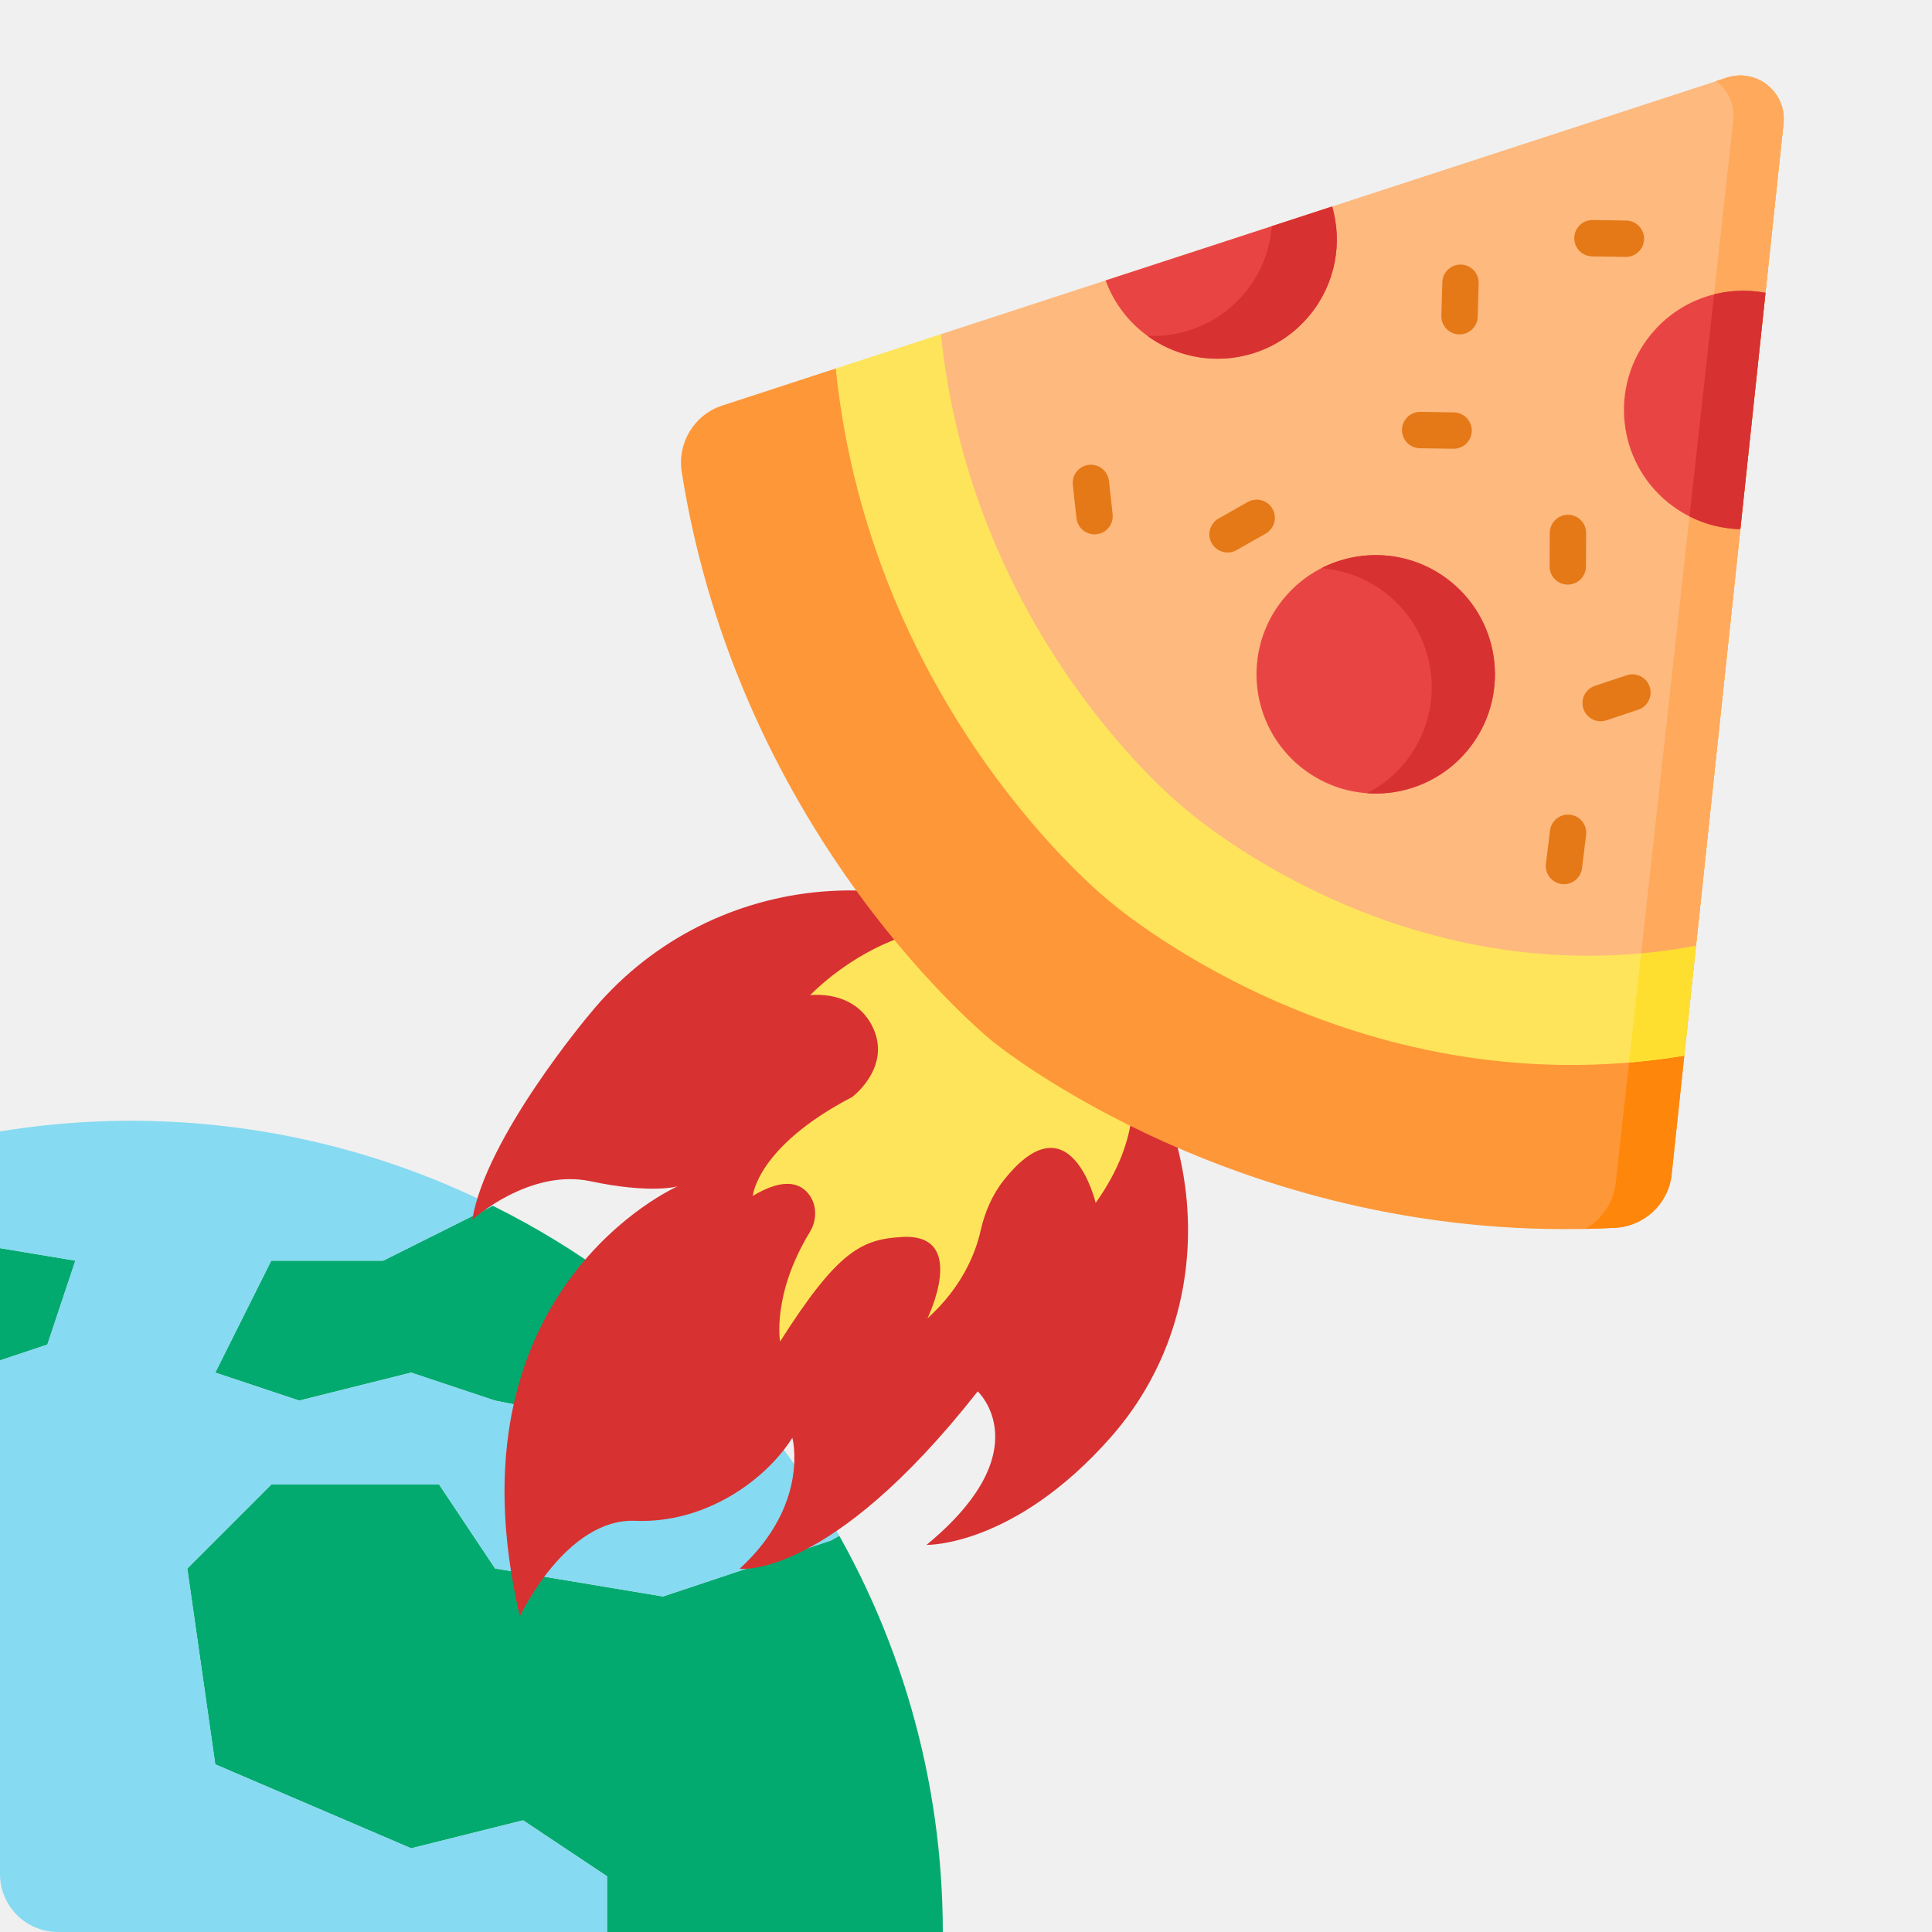
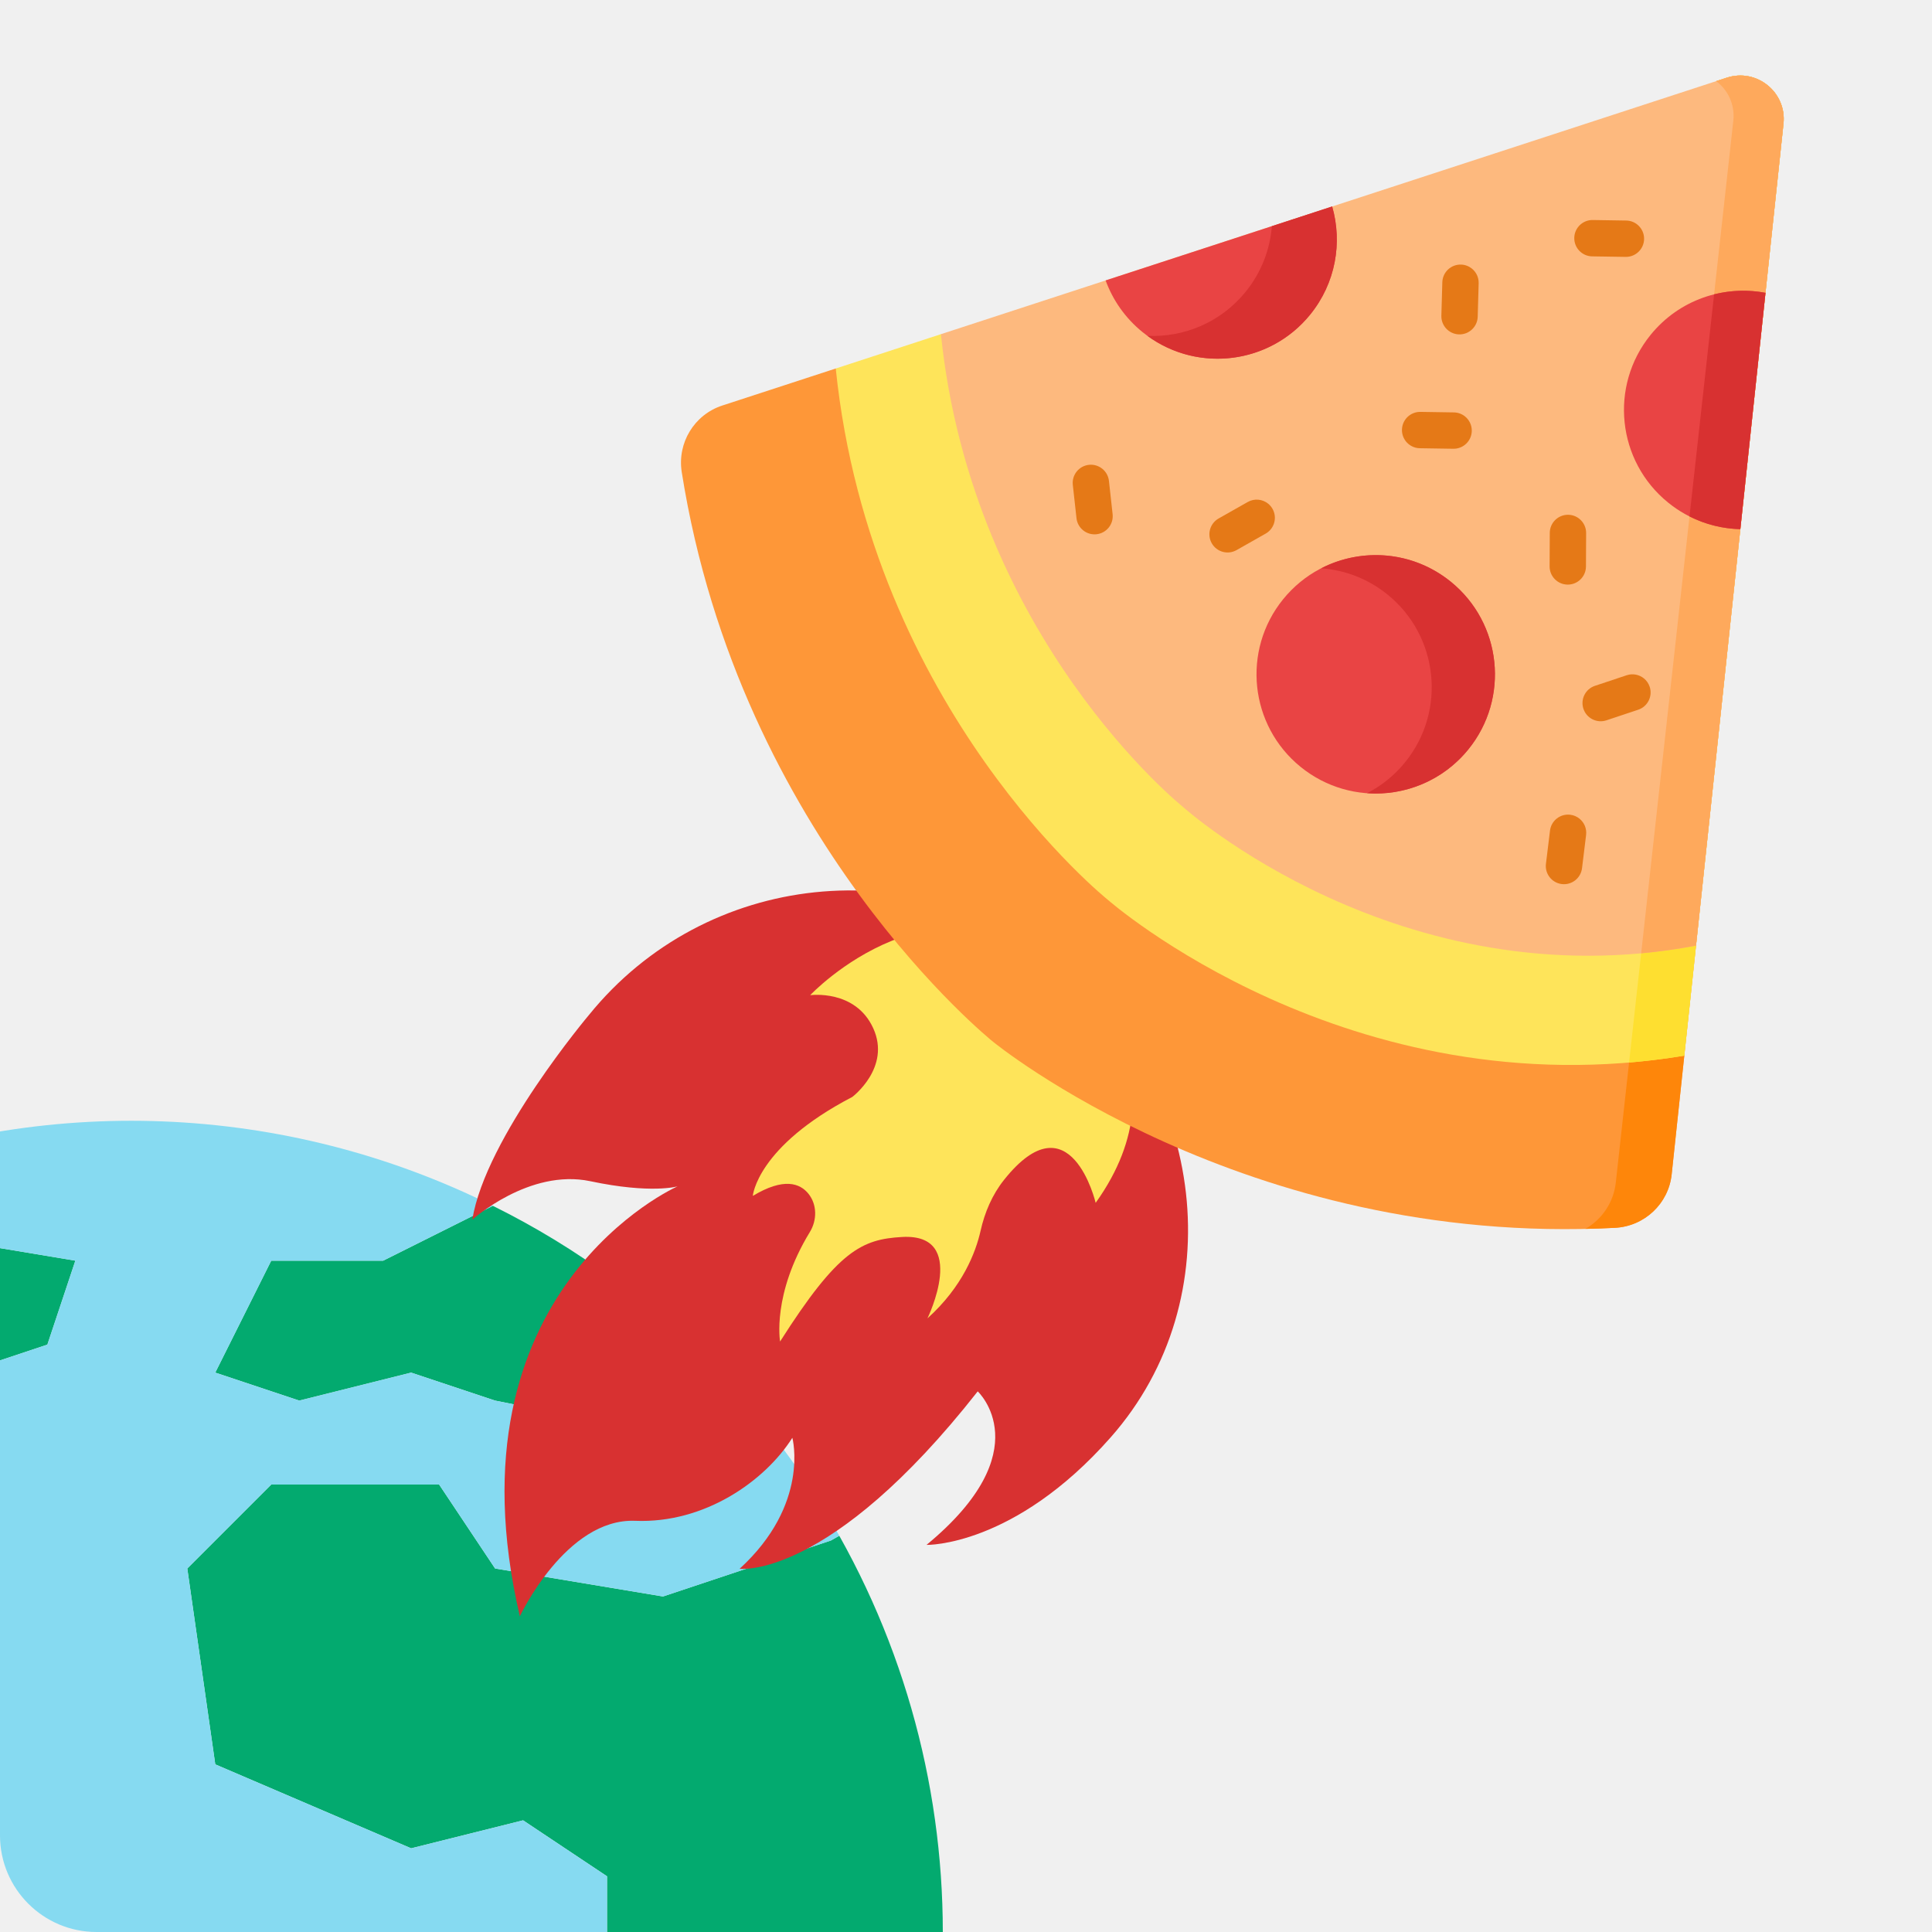
<svg xmlns="http://www.w3.org/2000/svg" width="500" height="500" viewBox="0 0 500 500" fill="none">
  <g clip-path="url(#clip0)">
    <path d="M186.065 355.231L164.339 369.714L128.13 362.472L106.404 355.231L77.436 362.472L55.71 355.231L70.193 326.263H99.161L127.55 312.069C149.443 322.895 169.25 337.509 186.065 355.231Z" fill="#03AA6F" />
    <path d="M19.501 326.263L12.26 347.989L-9.466 355.231L-31.192 391.44L-67.402 413.166L-118.095 420.408V442.134L-103.611 456.617V485.585L-125.336 471.101L-147.062 456.617L-159.663 418.743C-137.973 367.056 -96.513 326.197 -44.517 305.261L-23.95 319.021L19.501 326.263Z" fill="#03AA6F" />
    <path d="M33.986 529.035L26.744 565.245L-2.224 594.213V615.939L-31.192 637.664V673.873L-52.917 666.632L-67.401 630.422V558.003L-103.611 550.761L-118.094 521.794V500.068L-103.611 485.584L-81.885 463.858L-67.401 492.826H-16.708L5.018 529.035H33.986Z" fill="#03AA6F" />
    <path d="M217.205 397.45C256.739 467.979 252.234 554.947 205.618 621.007L186.065 601.454V572.487L171.582 543.519L157.098 514.551V485.583L135.372 471.1L106.405 478.342L55.712 456.616L48.47 405.923L70.196 384.197H113.647L128.131 405.923L171.582 413.164L215.033 398.681L217.205 397.45Z" fill="#03AA6F" />
-     <path d="M77.437 362.475L106.405 355.233L128.131 362.475L164.34 369.717L186.066 355.233C198.196 367.928 208.661 382.115 217.206 397.453L215.034 398.684L171.583 413.168L128.131 405.926L113.648 384.2H70.197L48.471 405.926L55.712 456.619L106.405 478.345L135.373 471.103L157.099 485.587V514.555L171.583 543.522L186.066 572.49V601.458L205.619 621.011C138.741 715.778 7.698 738.381 -87.062 671.501C-167.542 614.695 -197.733 509.593 -159.663 418.744L-147.062 456.619L-125.336 471.103L-103.61 485.586L-118.094 500.07V521.796L-103.611 550.764L-67.401 558.006V630.425L-52.918 666.634L-31.192 673.876V637.666L-2.224 615.94V594.214L26.744 565.247L33.986 529.037H5.018L-16.708 492.828H-67.401L-81.885 463.86L-103.611 485.586V456.618L-118.094 442.136V420.41L-67.401 413.168L-31.192 391.442L-9.466 355.232L12.26 347.991L19.502 326.265L-23.949 319.023L-44.516 305.263C11.174 282.835 73.802 285.311 127.551 312.071L99.163 326.265H70.195L55.712 355.232L77.437 362.475Z" fill="#86DAF1" />
+     <path d="M77.437 362.475L106.405 355.233L128.131 362.475L164.34 369.717L186.066 355.233C198.196 367.928 208.661 382.115 217.206 397.453L215.034 398.684L171.583 413.168L128.131 405.926L113.648 384.2H70.197L48.471 405.926L55.712 456.619L106.405 478.345L135.373 471.103L157.099 485.587V514.555L171.583 543.522L186.066 572.49V601.458L205.619 621.011C138.741 715.778 7.698 738.381 -87.062 671.501C-167.542 614.695 -197.733 509.593 -159.663 418.744L-147.062 456.619L-125.336 471.103L-103.61 485.586L-118.094 500.07V521.796L-103.611 550.764L-67.401 558.006V630.425L-52.918 666.634L-31.192 673.876V637.667L-2.224 615.94V594.214L26.744 565.247L33.986 529.037H5.018L-16.708 492.828H-67.401L-81.885 463.86L-103.611 485.586V456.618L-118.094 442.136V420.41L-67.401 413.168L-31.192 391.442L-9.466 355.232L12.26 347.991L19.502 326.265L-23.949 319.023L-44.516 305.263C11.174 282.835 73.802 285.311 127.551 312.071L99.163 326.265H70.195L55.712 355.232L77.437 362.475Z" fill="#86DAF1" />
    <g clip-path="url(#clip1)">
-       <path d="M287.449 371.98C319.199 336.012 311.898 279.996 274.612 249.802C237.325 219.608 182.631 225.368 152.439 262.651C152.439 262.651 125.656 294.39 122.23 315.662C122.23 315.662 136.953 302.351 152.775 305.697C168.597 309.044 175.354 307.026 175.354 307.026C175.354 307.026 114.753 333.662 134.537 418.292C134.537 418.292 146.458 392.856 164.4 393.585C182.341 394.314 197.957 383.304 205.061 372.101C205.061 372.101 209.695 389.264 191.414 405.995C191.414 405.995 214.605 409.007 253.035 360.084C253.035 360.084 269.453 375.346 239.781 399.818C239.781 399.818 262.387 400.38 287.449 371.98Z" fill="#D83131" />
-       <path d="M209.671 257.555C209.671 257.555 243.293 221.781 278.128 252.135C278.128 252.135 308.041 277.076 283.556 311.296C283.556 311.296 277.053 283.757 259.85 305.341C256.786 309.179 254.838 313.762 253.765 318.557C252.526 324.059 249.17 332.943 240.022 341.197C240.022 341.197 250.81 319.142 233.455 320.129C223.076 320.721 216.897 323.569 201.885 347.185C201.885 347.185 199.733 335.002 209.597 318.837C211.465 315.776 211.481 311.783 209.252 308.976C207.056 306.215 202.853 304.663 194.825 309.499C194.825 309.499 195.829 296.768 220.568 283.892C220.568 283.892 230.635 276.321 226.003 266.127C221.372 255.933 209.671 257.555 209.671 257.555Z" fill="#FEE45A" />
+       <path d="M287.449 371.98C319.199 336.012 311.898 279.996 274.612 249.802C237.325 219.608 182.631 225.368 152.439 262.651C152.439 262.651 125.656 294.39 122.23 315.662C122.23 315.662 136.953 302.351 152.775 305.697C168.597 309.044 175.354 307.026 175.354 307.026C175.354 307.026 114.753 333.662 134.537 418.292C134.537 418.292 146.458 392.856 164.4 393.585C182.341 394.314 197.957 383.304 205.061 372.101C205.061 372.101 209.695 389.264 191.414 405.995C191.414 405.995 214.605 409.008 253.035 360.084C253.035 360.084 269.453 375.346 239.781 399.818C239.781 399.818 262.387 400.38 287.449 371.98Z" fill="#D83131" />
+       <path d="M209.671 257.555C209.671 257.555 243.293 221.781 278.128 252.135C278.128 252.135 308.041 277.076 283.556 311.296C283.556 311.296 277.053 283.757 259.85 305.341C256.786 309.179 254.838 313.762 253.765 318.557C252.526 324.059 249.17 332.943 240.022 341.197C240.022 341.197 250.81 319.142 233.455 320.129C223.076 320.721 216.897 323.569 201.885 347.185C201.885 347.185 199.733 335.002 209.597 318.837C211.465 315.776 211.481 311.783 209.252 308.976C207.056 306.215 202.853 304.663 194.825 309.499C194.825 309.499 195.829 296.768 220.568 283.893C220.568 283.893 230.635 276.321 226.003 266.127C221.372 255.933 209.671 257.555 209.671 257.555Z" fill="#FEE45A" />
    </g>
    <g clip-path="url(#clip2)">
-       <path d="M257.002 269.605C257.002 269.605 191.462 217.221 176.433 122.173C175.24 114.627 179.665 107.32 186.928 104.95L216.289 95.367L220.664 97.485L446.952 24.054C454.714 21.521 458.878 25.807 458.014 33.926L432.608 269.114L435.897 273.201L432.628 303.915C431.82 311.512 425.593 317.359 417.963 317.761C321.867 322.822 257.002 269.605 257.002 269.605V269.605Z" fill="#FE9738" />
-       <path d="M432.628 303.914L461.563 32.009C462.432 23.891 454.635 17.578 446.875 20.114L444.147 21.004C447.164 23.264 449.045 27.02 448.577 31.28L418.164 306.069C417.596 311.224 414.558 315.593 410.295 318.038C412.825 317.988 415.384 317.894 417.965 317.761C425.595 317.36 431.82 311.514 432.628 303.914V303.914Z" fill="#FE860A" />
-       <path d="M286.732 232.892C286.732 232.892 225.412 183.881 216.29 95.367L243.508 86.484L245.863 87.494L448.507 22.134C456.269 19.601 458.878 25.807 458.014 33.926L435.846 239.141L438.927 244.731L435.897 273.201C348.917 287.603 286.732 232.892 286.732 232.892V232.892Z" fill="#FEE45A" />
-       <path d="M435.899 273.203L461.563 32.009C462.432 23.891 454.635 17.578 446.875 20.114L444.147 21.004C447.164 23.264 449.045 27.02 448.577 31.28L421.603 274.987C426.288 274.591 431.054 274.003 435.899 273.203V273.203Z" fill="#FEDF30" />
-       <path d="M306.191 208.862C306.191 208.862 251.625 165.25 243.508 86.484L446.876 20.111C454.638 17.578 462.431 23.889 461.567 32.008L438.927 244.732C362.136 259.209 306.191 208.862 306.191 208.862V208.862Z" fill="#FDB97E" />
+       <path d="M257.002 269.605C257.002 269.605 191.462 217.221 176.433 122.173C175.24 114.627 179.665 107.32 186.928 104.95L216.289 95.367L220.664 97.485L446.952 24.054C454.714 21.521 458.878 25.807 458.014 33.926L432.608 269.114L435.897 273.201L432.628 303.915C431.82 311.512 425.593 317.359 417.963 317.761C321.867 322.822 257.002 269.605 257.002 269.605Z" fill="#FE9738" />
+       <path d="M432.628 303.914L461.563 32.009C462.432 23.891 454.635 17.577 446.875 20.114L444.147 21.004C447.164 23.264 449.045 27.02 448.577 31.28L418.164 306.069C417.596 311.224 414.558 315.593 410.295 318.038C412.825 317.988 415.384 317.894 417.965 317.761C425.595 317.36 431.82 311.514 432.628 303.914Z" fill="#FE860A" />
+       <path d="M286.732 232.892C286.732 232.892 225.412 183.881 216.29 95.367L243.508 86.484L245.863 87.494L448.507 22.134C456.269 19.601 458.878 25.807 458.014 33.926L435.846 239.141L438.927 244.731L435.897 273.201C348.917 287.603 286.732 232.892 286.732 232.892Z" fill="#FEE45A" />
+       <path d="M435.899 273.203L461.563 32.009C462.432 23.891 454.635 17.577 446.875 20.114L444.147 21.004C447.164 23.264 449.045 27.02 448.577 31.28L421.603 274.987C426.288 274.591 431.054 274.003 435.899 273.203Z" fill="#FEDF30" />
+       <path d="M306.191 208.862C306.191 208.862 251.625 165.25 243.508 86.484L446.876 20.111C454.638 17.578 462.431 23.889 461.567 32.008L438.927 244.732C362.136 259.209 306.191 208.862 306.191 208.862Z" fill="#FDB97E" />
      <path d="M438.927 244.728L461.563 32.009C462.432 23.891 454.635 17.577 446.875 20.114L444.147 21.004C447.164 23.264 449.045 27.02 448.577 31.28L424.731 246.717C429.376 246.289 434.112 245.635 438.927 244.728Z" fill="#FEA95C" />
-       <path d="M339.095 81.391C345.681 73.256 347.453 62.788 344.764 53.439L286.134 72.573C287.984 77.652 291.194 82.308 295.701 85.958C308.94 96.679 328.368 94.636 339.095 81.391V81.391Z" fill="#E94444" />
-       <path d="M339.094 81.391C345.681 73.256 347.453 62.788 344.763 53.439L329.159 58.535C328.686 64.54 326.455 70.473 322.378 75.508C315.953 83.442 306.406 87.354 296.943 86.914C310.132 96.544 328.698 94.229 339.094 81.391V81.391Z" fill="#D83131" />
-       <path d="M450.397 136.947L456.908 75.783C446.103 73.739 434.56 77.544 427.158 86.684C416.436 99.924 418.478 119.352 431.722 130.078C437.23 134.539 443.818 136.792 450.397 136.947Z" fill="#E94444" />
+       <path d="M339.095 81.391C345.681 73.256 347.453 62.788 344.764 53.439L286.134 72.573C287.984 77.652 291.194 82.308 295.701 85.958C308.94 96.679 328.368 94.636 339.095 81.391Z" fill="#E94444" />
+       <path d="M339.094 81.391C345.681 73.256 347.453 62.788 344.763 53.439L329.159 58.535C328.686 64.54 326.455 70.473 322.378 75.508C315.953 83.442 306.406 87.354 296.943 86.914C310.132 96.544 328.698 94.229 339.094 81.391Z" fill="#D83131" />
+       <path d="M450.397 136.947L456.908 75.783C446.103 73.739 434.56 77.544 427.158 86.684C416.436 99.924 418.478 119.352 431.723 130.078C437.231 134.539 443.819 136.792 450.397 136.947Z" fill="#E94444" />
      <path d="M450.397 136.947L456.908 75.783C452.485 74.95 447.948 75.091 443.611 76.178L437.248 133.653C441.403 135.753 445.903 136.839 450.397 136.947Z" fill="#D83131" />
      <path d="M375.453 150.537C388.695 161.26 390.736 180.687 380.013 193.929C369.289 207.171 349.862 209.214 336.621 198.491C323.379 187.769 321.338 168.341 332.061 155.099C342.785 141.857 362.212 139.814 375.453 150.537Z" fill="#E94444" />
-       <path d="M380.015 193.932C390.737 180.691 388.695 161.263 375.45 150.538C365.652 142.603 352.464 141.661 341.923 147.076C348.002 147.509 354.003 149.746 359.094 153.868C372.333 164.589 374.375 184.017 363.653 197.258C360.866 200.699 357.49 203.387 353.787 205.286C363.512 205.99 373.415 202.081 380.015 193.932V193.932Z" fill="#D83131" />
-       <path d="M425.437 175.562C424.23 174.585 422.566 174.226 420.985 174.753L412.766 177.493C410.301 178.315 408.969 180.978 409.79 183.443C410.613 185.907 413.276 187.24 415.74 186.418L423.96 183.679C426.424 182.857 427.756 180.193 426.935 177.728C426.641 176.846 426.11 176.107 425.437 175.562V175.562Z" fill="#E57917" />
-       <path d="M408.768 211.866C408.107 211.33 407.292 210.967 406.383 210.856C403.804 210.541 401.458 212.375 401.142 214.954L400.088 223.554C399.772 226.133 401.606 228.48 404.185 228.795C406.763 229.111 409.11 227.276 409.426 224.697L410.48 216.097C410.685 214.427 409.987 212.853 408.768 211.866Z" fill="#E57917" />
-       <path d="M285.279 121.319C284.336 120.556 283.102 120.156 281.801 120.299C279.219 120.585 277.357 122.909 277.643 125.492L278.594 134.103C278.879 136.685 281.202 138.548 283.786 138.262C286.368 137.976 288.23 135.652 287.944 133.069L286.993 124.458C286.852 123.177 286.208 122.071 285.279 121.319V121.319Z" fill="#E57917" />
-       <path d="M328.195 130.35C326.736 129.169 324.646 128.933 322.914 129.914L315.376 134.184C313.115 135.465 312.321 138.335 313.601 140.596C314.88 142.858 317.752 143.651 320.013 142.37L327.551 138.1C329.812 136.819 330.606 133.949 329.326 131.688C329.026 131.159 328.64 130.711 328.195 130.35Z" fill="#E57917" />
+       <path d="M380.015 193.932C390.737 180.691 388.695 161.263 375.45 150.538C365.652 142.603 352.464 141.661 341.923 147.076C348.002 147.509 354.003 149.746 359.094 153.868C372.333 164.589 374.375 184.017 363.653 197.258C360.866 200.699 357.49 203.387 353.787 205.286C363.512 205.99 373.415 202.081 380.015 193.932Z" fill="#D83131" />
+       <path d="M425.437 175.562C424.23 174.585 422.566 174.226 420.985 174.753L412.766 177.493C410.301 178.315 408.969 180.978 409.79 183.443C410.613 185.907 413.276 187.24 415.74 186.418L423.96 183.679C426.424 182.857 427.756 180.193 426.935 177.728C426.641 176.846 426.11 176.107 425.437 175.562Z" fill="#E57917" />
+       <path d="M408.768 211.866C408.106 211.33 407.291 210.967 406.383 210.856C403.804 210.541 401.458 212.375 401.141 214.954L400.088 223.554C399.772 226.133 401.606 228.479 404.185 228.795C406.763 229.111 409.11 227.276 409.426 224.697L410.48 216.097C410.685 214.427 409.987 212.853 408.768 211.866Z" fill="#E57917" />
+       <path d="M285.279 121.319C284.336 120.556 283.102 120.156 281.801 120.299C279.219 120.585 277.357 122.909 277.643 125.492L278.594 134.103C278.879 136.685 281.202 138.548 283.785 138.262C286.368 137.976 288.23 135.652 287.944 133.069L286.993 124.458C286.852 123.177 286.208 122.071 285.279 121.319Z" fill="#E57917" />
+       <path d="M328.195 130.35C326.736 129.169 324.646 128.932 322.914 129.914L315.376 134.184C313.115 135.465 312.321 138.335 313.601 140.596C314.88 142.858 317.752 143.651 320.013 142.37L327.551 138.1C329.812 136.819 330.606 133.949 329.326 131.688C329.026 131.159 328.64 130.711 328.195 130.35Z" fill="#E57917" />
      <path d="M379.15 107.777C378.36 107.137 377.36 106.748 376.265 106.731L367.603 106.596C365.005 106.555 362.866 108.629 362.826 111.226C362.785 113.825 364.858 115.963 367.456 116.003L376.118 116.138C378.716 116.178 380.855 114.105 380.895 111.508C380.919 110.004 380.234 108.655 379.15 107.777Z" fill="#E57917" />
      <path d="M408.744 134.27C407.942 133.621 406.922 133.229 405.81 133.224C403.212 133.211 401.095 135.306 401.082 137.903L401.037 146.567C401.023 149.165 403.118 151.283 405.717 151.295C408.314 151.308 410.432 149.213 410.445 146.616L410.49 137.952C410.497 136.466 409.815 135.138 408.744 134.27Z" fill="#E57917" />
-       <path d="M423.745 58.122C422.956 57.482 421.955 57.093 420.86 57.076L412.198 56.941C409.6 56.901 407.461 58.974 407.421 61.572C407.38 64.169 409.453 66.308 412.051 66.348L420.714 66.483C423.312 66.523 425.45 64.45 425.491 61.852C425.514 60.349 424.83 59 423.745 58.122V58.122Z" fill="#E57917" />
-       <path d="M380.932 69.519C380.158 68.892 379.18 68.505 378.108 68.475C375.511 68.401 373.346 70.446 373.272 73.043L373.024 81.703C372.951 84.3 374.995 86.466 377.592 86.54C380.189 86.614 382.355 84.568 382.429 81.971L382.676 73.311C382.72 71.787 382.032 70.41 380.932 69.519Z" fill="#E57917" />
+       <path d="M423.745 58.122C422.956 57.482 421.956 57.093 420.86 57.076L412.198 56.941C409.6 56.901 407.461 58.974 407.421 61.572C407.381 64.169 409.453 66.308 412.051 66.348L420.714 66.483C423.312 66.523 425.45 64.45 425.491 61.852C425.514 60.349 424.83 59 423.745 58.122Z" fill="#E57917" />
+       <path d="M380.932 69.519C380.158 68.892 379.18 68.504 378.108 68.475C375.511 68.401 373.346 70.446 373.272 73.043L373.024 81.703C372.951 84.3 374.995 86.466 377.593 86.54C380.189 86.614 382.355 84.568 382.429 81.971L382.676 73.311C382.72 71.787 382.032 70.41 380.932 69.519Z" fill="#E57917" />
    </g>
  </g>
  <defs>
    <clipPath id="clip0">
-       <rect width="500" height="500" rx="15" fill="white" />
+       <rect width="500" height="500" rx="25" fill="white" />
    </clipPath>
    <clipPath id="clip1">
      <rect width="219.521" height="219.535" fill="white" transform="matrix(0.777146 0.62932 0.62932 -0.777146 51.4568 351.015)" />
    </clipPath>
    <clipPath id="clip2">
      <rect width="321.128" height="321.149" fill="white" transform="matrix(0.777146 0.62932 0.62932 -0.777146 131.395 169.579)" />
    </clipPath>
  </defs>
</svg>
